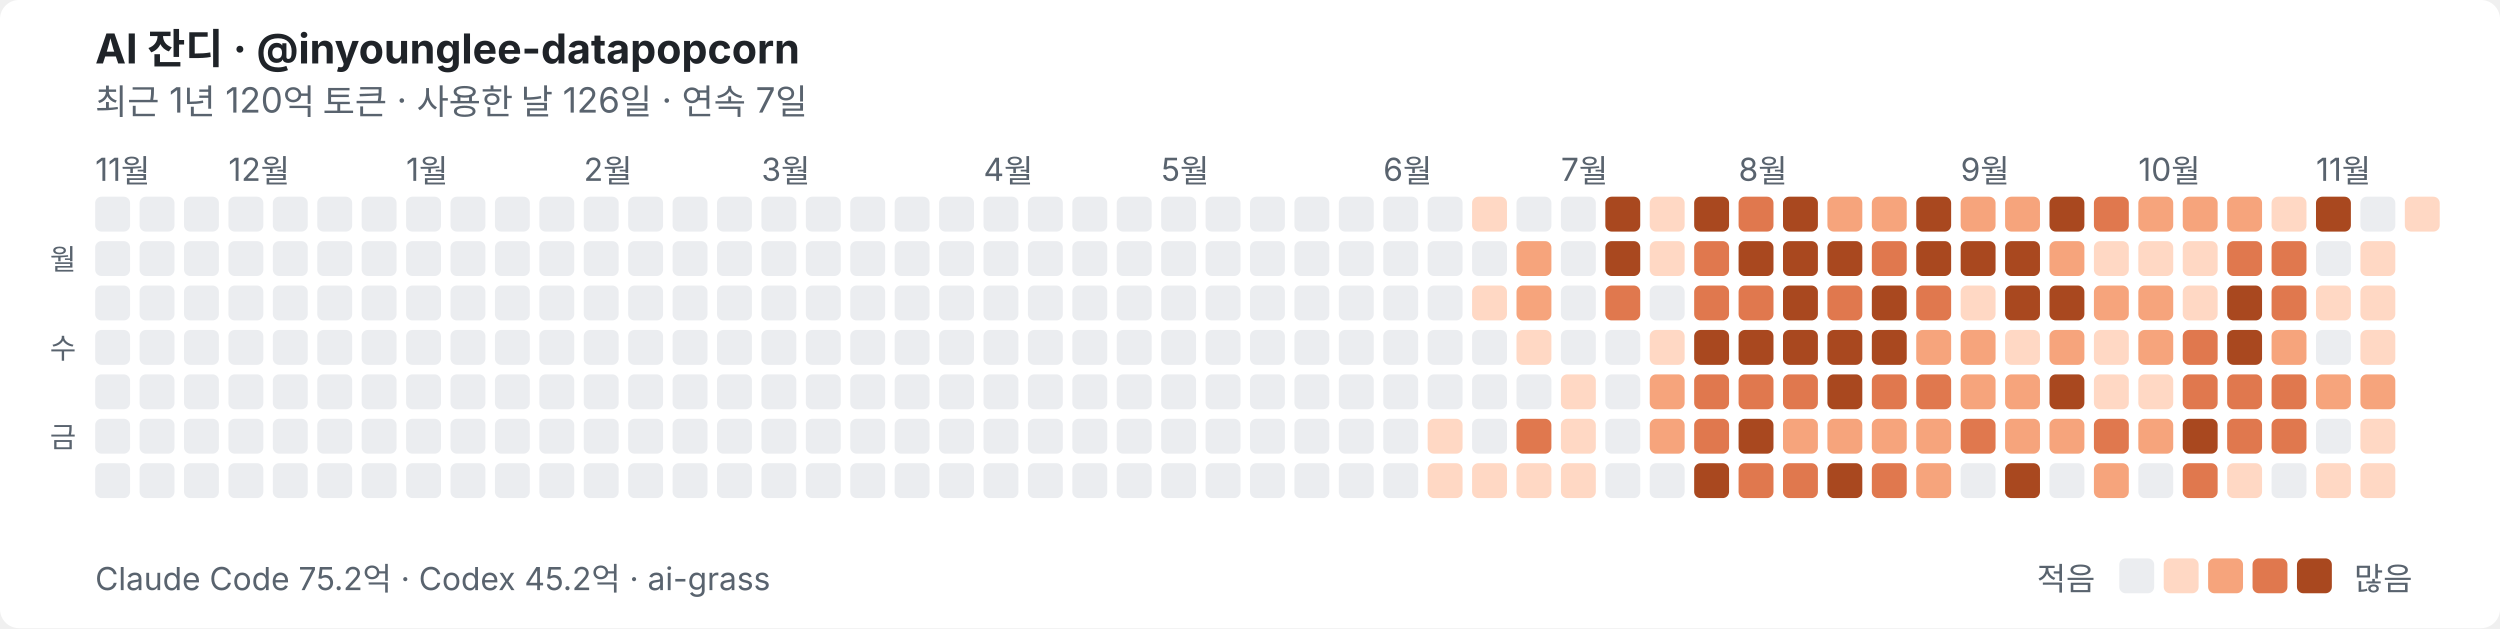
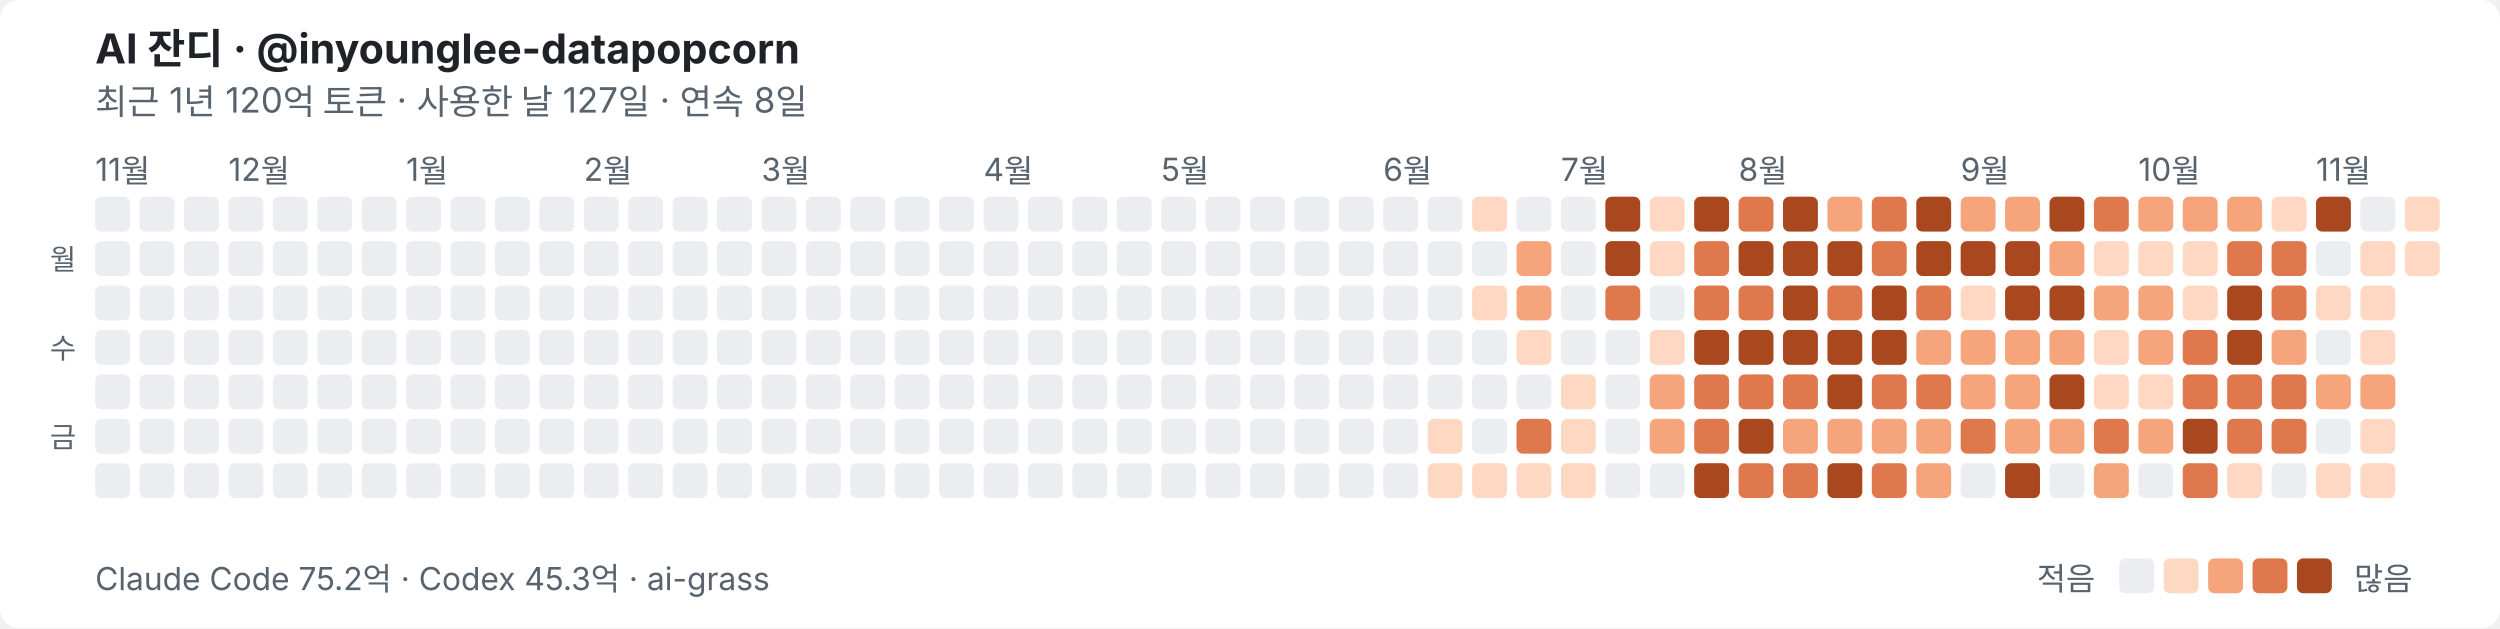
- <svg xmlns="http://www.w3.org/2000/svg" width="788" height="198" viewBox="0 0 788 198" role="img" aria-label="AI 잔디 · @inyounglee-datapopcorn 최근 1년 120억 토큰 · 사용한 날 126일 · 연속 7일">
+ <svg xmlns="http://www.w3.org/2000/svg" width="788" height="198" viewBox="0 0 788 198" role="img" aria-label="AI 잔디 · @inyounglee-datapopcorn 최근 1년 120억 토큰 · 사용한 날 127일 · 연속 8일">
  <rect width="788" height="198" rx="6" fill="#ffffff" />
  <g font-family="-apple-system,BlinkMacSystemFont,'Segoe UI','Apple SD Gothic Neo','Malgun Gothic',sans-serif">
    <text x="30" y="20" font-size="13" font-weight="700" fill="#1f2328">AI 잔디 · @inyounglee-datapopcorn</text>
-     <text x="30" y="36" font-size="11" fill="#59636e">최근 1년 120억 토큰 · 사용한 날 126일 · 연속 7일</text>
+     <text x="30" y="36" font-size="11" fill="#59636e">최근 1년 120억 토큰 · 사용한 날 127일 · 연속 8일</text>
    <text x="30" y="57" font-size="10" fill="#59636e">11월</text>
    <text x="72" y="57" font-size="10" fill="#59636e">12월</text>
    <text x="128" y="57" font-size="10" fill="#59636e">1월</text>
    <text x="184" y="57" font-size="10" fill="#59636e">2월</text>
    <text x="240" y="57" font-size="10" fill="#59636e">3월</text>
    <text x="310" y="57" font-size="10" fill="#59636e">4월</text>
    <text x="366" y="57" font-size="10" fill="#59636e">5월</text>
    <text x="436" y="57" font-size="10" fill="#59636e">6월</text>
    <text x="492" y="57" font-size="10" fill="#59636e">7월</text>
    <text x="548" y="57" font-size="10" fill="#59636e">8월</text>
    <text x="618" y="57" font-size="10" fill="#59636e">9월</text>
    <text x="674" y="57" font-size="10" fill="#59636e">10월</text>
    <text x="730" y="57" font-size="10" fill="#59636e">11월</text>
    <text x="24" y="85" font-size="9" text-anchor="end" fill="#59636e">월</text>
    <text x="24" y="113" font-size="9" text-anchor="end" fill="#59636e">수</text>
    <text x="24" y="141" font-size="9" text-anchor="end" fill="#59636e">금</text>
    <rect x="30" y="62" width="11" height="11" rx="2" fill="#ebedf0" />
    <rect x="30" y="76" width="11" height="11" rx="2" fill="#ebedf0" />
    <rect x="30" y="90" width="11" height="11" rx="2" fill="#ebedf0" />
    <rect x="30" y="104" width="11" height="11" rx="2" fill="#ebedf0" />
    <rect x="30" y="118" width="11" height="11" rx="2" fill="#ebedf0" />
    <rect x="30" y="132" width="11" height="11" rx="2" fill="#ebedf0" />
    <rect x="30" y="146" width="11" height="11" rx="2" fill="#ebedf0" />
    <rect x="44" y="62" width="11" height="11" rx="2" fill="#ebedf0" />
    <rect x="44" y="76" width="11" height="11" rx="2" fill="#ebedf0" />
    <rect x="44" y="90" width="11" height="11" rx="2" fill="#ebedf0" />
    <rect x="44" y="104" width="11" height="11" rx="2" fill="#ebedf0" />
    <rect x="44" y="118" width="11" height="11" rx="2" fill="#ebedf0" />
    <rect x="44" y="132" width="11" height="11" rx="2" fill="#ebedf0" />
    <rect x="44" y="146" width="11" height="11" rx="2" fill="#ebedf0" />
    <rect x="58" y="62" width="11" height="11" rx="2" fill="#ebedf0" />
    <rect x="58" y="76" width="11" height="11" rx="2" fill="#ebedf0" />
    <rect x="58" y="90" width="11" height="11" rx="2" fill="#ebedf0" />
    <rect x="58" y="104" width="11" height="11" rx="2" fill="#ebedf0" />
    <rect x="58" y="118" width="11" height="11" rx="2" fill="#ebedf0" />
    <rect x="58" y="132" width="11" height="11" rx="2" fill="#ebedf0" />
    <rect x="58" y="146" width="11" height="11" rx="2" fill="#ebedf0" />
    <rect x="72" y="62" width="11" height="11" rx="2" fill="#ebedf0" />
    <rect x="72" y="76" width="11" height="11" rx="2" fill="#ebedf0" />
    <rect x="72" y="90" width="11" height="11" rx="2" fill="#ebedf0" />
    <rect x="72" y="104" width="11" height="11" rx="2" fill="#ebedf0" />
    <rect x="72" y="118" width="11" height="11" rx="2" fill="#ebedf0" />
    <rect x="72" y="132" width="11" height="11" rx="2" fill="#ebedf0" />
    <rect x="72" y="146" width="11" height="11" rx="2" fill="#ebedf0" />
    <rect x="86" y="62" width="11" height="11" rx="2" fill="#ebedf0" />
    <rect x="86" y="76" width="11" height="11" rx="2" fill="#ebedf0" />
    <rect x="86" y="90" width="11" height="11" rx="2" fill="#ebedf0" />
    <rect x="86" y="104" width="11" height="11" rx="2" fill="#ebedf0" />
    <rect x="86" y="118" width="11" height="11" rx="2" fill="#ebedf0" />
    <rect x="86" y="132" width="11" height="11" rx="2" fill="#ebedf0" />
    <rect x="86" y="146" width="11" height="11" rx="2" fill="#ebedf0" />
    <rect x="100" y="62" width="11" height="11" rx="2" fill="#ebedf0" />
    <rect x="100" y="76" width="11" height="11" rx="2" fill="#ebedf0" />
    <rect x="100" y="90" width="11" height="11" rx="2" fill="#ebedf0" />
    <rect x="100" y="104" width="11" height="11" rx="2" fill="#ebedf0" />
    <rect x="100" y="118" width="11" height="11" rx="2" fill="#ebedf0" />
    <rect x="100" y="132" width="11" height="11" rx="2" fill="#ebedf0" />
    <rect x="100" y="146" width="11" height="11" rx="2" fill="#ebedf0" />
    <rect x="114" y="62" width="11" height="11" rx="2" fill="#ebedf0" />
    <rect x="114" y="76" width="11" height="11" rx="2" fill="#ebedf0" />
    <rect x="114" y="90" width="11" height="11" rx="2" fill="#ebedf0" />
    <rect x="114" y="104" width="11" height="11" rx="2" fill="#ebedf0" />
    <rect x="114" y="118" width="11" height="11" rx="2" fill="#ebedf0" />
    <rect x="114" y="132" width="11" height="11" rx="2" fill="#ebedf0" />
    <rect x="114" y="146" width="11" height="11" rx="2" fill="#ebedf0" />
    <rect x="128" y="62" width="11" height="11" rx="2" fill="#ebedf0" />
    <rect x="128" y="76" width="11" height="11" rx="2" fill="#ebedf0" />
    <rect x="128" y="90" width="11" height="11" rx="2" fill="#ebedf0" />
    <rect x="128" y="104" width="11" height="11" rx="2" fill="#ebedf0" />
    <rect x="128" y="118" width="11" height="11" rx="2" fill="#ebedf0" />
    <rect x="128" y="132" width="11" height="11" rx="2" fill="#ebedf0" />
    <rect x="128" y="146" width="11" height="11" rx="2" fill="#ebedf0" />
    <rect x="142" y="62" width="11" height="11" rx="2" fill="#ebedf0" />
    <rect x="142" y="76" width="11" height="11" rx="2" fill="#ebedf0" />
    <rect x="142" y="90" width="11" height="11" rx="2" fill="#ebedf0" />
    <rect x="142" y="104" width="11" height="11" rx="2" fill="#ebedf0" />
    <rect x="142" y="118" width="11" height="11" rx="2" fill="#ebedf0" />
    <rect x="142" y="132" width="11" height="11" rx="2" fill="#ebedf0" />
    <rect x="142" y="146" width="11" height="11" rx="2" fill="#ebedf0" />
    <rect x="156" y="62" width="11" height="11" rx="2" fill="#ebedf0" />
    <rect x="156" y="76" width="11" height="11" rx="2" fill="#ebedf0" />
    <rect x="156" y="90" width="11" height="11" rx="2" fill="#ebedf0" />
    <rect x="156" y="104" width="11" height="11" rx="2" fill="#ebedf0" />
    <rect x="156" y="118" width="11" height="11" rx="2" fill="#ebedf0" />
    <rect x="156" y="132" width="11" height="11" rx="2" fill="#ebedf0" />
    <rect x="156" y="146" width="11" height="11" rx="2" fill="#ebedf0" />
    <rect x="170" y="62" width="11" height="11" rx="2" fill="#ebedf0" />
    <rect x="170" y="76" width="11" height="11" rx="2" fill="#ebedf0" />
    <rect x="170" y="90" width="11" height="11" rx="2" fill="#ebedf0" />
    <rect x="170" y="104" width="11" height="11" rx="2" fill="#ebedf0" />
    <rect x="170" y="118" width="11" height="11" rx="2" fill="#ebedf0" />
    <rect x="170" y="132" width="11" height="11" rx="2" fill="#ebedf0" />
    <rect x="170" y="146" width="11" height="11" rx="2" fill="#ebedf0" />
    <rect x="184" y="62" width="11" height="11" rx="2" fill="#ebedf0" />
    <rect x="184" y="76" width="11" height="11" rx="2" fill="#ebedf0" />
    <rect x="184" y="90" width="11" height="11" rx="2" fill="#ebedf0" />
    <rect x="184" y="104" width="11" height="11" rx="2" fill="#ebedf0" />
    <rect x="184" y="118" width="11" height="11" rx="2" fill="#ebedf0" />
    <rect x="184" y="132" width="11" height="11" rx="2" fill="#ebedf0" />
    <rect x="184" y="146" width="11" height="11" rx="2" fill="#ebedf0" />
    <rect x="198" y="62" width="11" height="11" rx="2" fill="#ebedf0" />
    <rect x="198" y="76" width="11" height="11" rx="2" fill="#ebedf0" />
    <rect x="198" y="90" width="11" height="11" rx="2" fill="#ebedf0" />
    <rect x="198" y="104" width="11" height="11" rx="2" fill="#ebedf0" />
    <rect x="198" y="118" width="11" height="11" rx="2" fill="#ebedf0" />
    <rect x="198" y="132" width="11" height="11" rx="2" fill="#ebedf0" />
    <rect x="198" y="146" width="11" height="11" rx="2" fill="#ebedf0" />
    <rect x="212" y="62" width="11" height="11" rx="2" fill="#ebedf0" />
    <rect x="212" y="76" width="11" height="11" rx="2" fill="#ebedf0" />
    <rect x="212" y="90" width="11" height="11" rx="2" fill="#ebedf0" />
    <rect x="212" y="104" width="11" height="11" rx="2" fill="#ebedf0" />
    <rect x="212" y="118" width="11" height="11" rx="2" fill="#ebedf0" />
    <rect x="212" y="132" width="11" height="11" rx="2" fill="#ebedf0" />
    <rect x="212" y="146" width="11" height="11" rx="2" fill="#ebedf0" />
    <rect x="226" y="62" width="11" height="11" rx="2" fill="#ebedf0" />
    <rect x="226" y="76" width="11" height="11" rx="2" fill="#ebedf0" />
    <rect x="226" y="90" width="11" height="11" rx="2" fill="#ebedf0" />
    <rect x="226" y="104" width="11" height="11" rx="2" fill="#ebedf0" />
    <rect x="226" y="118" width="11" height="11" rx="2" fill="#ebedf0" />
    <rect x="226" y="132" width="11" height="11" rx="2" fill="#ebedf0" />
    <rect x="226" y="146" width="11" height="11" rx="2" fill="#ebedf0" />
    <rect x="240" y="62" width="11" height="11" rx="2" fill="#ebedf0" />
    <rect x="240" y="76" width="11" height="11" rx="2" fill="#ebedf0" />
    <rect x="240" y="90" width="11" height="11" rx="2" fill="#ebedf0" />
    <rect x="240" y="104" width="11" height="11" rx="2" fill="#ebedf0" />
    <rect x="240" y="118" width="11" height="11" rx="2" fill="#ebedf0" />
    <rect x="240" y="132" width="11" height="11" rx="2" fill="#ebedf0" />
    <rect x="240" y="146" width="11" height="11" rx="2" fill="#ebedf0" />
    <rect x="254" y="62" width="11" height="11" rx="2" fill="#ebedf0" />
    <rect x="254" y="76" width="11" height="11" rx="2" fill="#ebedf0" />
    <rect x="254" y="90" width="11" height="11" rx="2" fill="#ebedf0" />
    <rect x="254" y="104" width="11" height="11" rx="2" fill="#ebedf0" />
    <rect x="254" y="118" width="11" height="11" rx="2" fill="#ebedf0" />
    <rect x="254" y="132" width="11" height="11" rx="2" fill="#ebedf0" />
    <rect x="254" y="146" width="11" height="11" rx="2" fill="#ebedf0" />
    <rect x="268" y="62" width="11" height="11" rx="2" fill="#ebedf0" />
    <rect x="268" y="76" width="11" height="11" rx="2" fill="#ebedf0" />
    <rect x="268" y="90" width="11" height="11" rx="2" fill="#ebedf0" />
    <rect x="268" y="104" width="11" height="11" rx="2" fill="#ebedf0" />
    <rect x="268" y="118" width="11" height="11" rx="2" fill="#ebedf0" />
    <rect x="268" y="132" width="11" height="11" rx="2" fill="#ebedf0" />
    <rect x="268" y="146" width="11" height="11" rx="2" fill="#ebedf0" />
    <rect x="282" y="62" width="11" height="11" rx="2" fill="#ebedf0" />
    <rect x="282" y="76" width="11" height="11" rx="2" fill="#ebedf0" />
    <rect x="282" y="90" width="11" height="11" rx="2" fill="#ebedf0" />
    <rect x="282" y="104" width="11" height="11" rx="2" fill="#ebedf0" />
    <rect x="282" y="118" width="11" height="11" rx="2" fill="#ebedf0" />
    <rect x="282" y="132" width="11" height="11" rx="2" fill="#ebedf0" />
    <rect x="282" y="146" width="11" height="11" rx="2" fill="#ebedf0" />
    <rect x="296" y="62" width="11" height="11" rx="2" fill="#ebedf0" />
    <rect x="296" y="76" width="11" height="11" rx="2" fill="#ebedf0" />
    <rect x="296" y="90" width="11" height="11" rx="2" fill="#ebedf0" />
    <rect x="296" y="104" width="11" height="11" rx="2" fill="#ebedf0" />
    <rect x="296" y="118" width="11" height="11" rx="2" fill="#ebedf0" />
    <rect x="296" y="132" width="11" height="11" rx="2" fill="#ebedf0" />
    <rect x="296" y="146" width="11" height="11" rx="2" fill="#ebedf0" />
    <rect x="310" y="62" width="11" height="11" rx="2" fill="#ebedf0" />
    <rect x="310" y="76" width="11" height="11" rx="2" fill="#ebedf0" />
    <rect x="310" y="90" width="11" height="11" rx="2" fill="#ebedf0" />
    <rect x="310" y="104" width="11" height="11" rx="2" fill="#ebedf0" />
    <rect x="310" y="118" width="11" height="11" rx="2" fill="#ebedf0" />
    <rect x="310" y="132" width="11" height="11" rx="2" fill="#ebedf0" />
    <rect x="310" y="146" width="11" height="11" rx="2" fill="#ebedf0" />
    <rect x="324" y="62" width="11" height="11" rx="2" fill="#ebedf0" />
    <rect x="324" y="76" width="11" height="11" rx="2" fill="#ebedf0" />
    <rect x="324" y="90" width="11" height="11" rx="2" fill="#ebedf0" />
    <rect x="324" y="104" width="11" height="11" rx="2" fill="#ebedf0" />
    <rect x="324" y="118" width="11" height="11" rx="2" fill="#ebedf0" />
    <rect x="324" y="132" width="11" height="11" rx="2" fill="#ebedf0" />
    <rect x="324" y="146" width="11" height="11" rx="2" fill="#ebedf0" />
    <rect x="338" y="62" width="11" height="11" rx="2" fill="#ebedf0" />
    <rect x="338" y="76" width="11" height="11" rx="2" fill="#ebedf0" />
    <rect x="338" y="90" width="11" height="11" rx="2" fill="#ebedf0" />
    <rect x="338" y="104" width="11" height="11" rx="2" fill="#ebedf0" />
    <rect x="338" y="118" width="11" height="11" rx="2" fill="#ebedf0" />
    <rect x="338" y="132" width="11" height="11" rx="2" fill="#ebedf0" />
    <rect x="338" y="146" width="11" height="11" rx="2" fill="#ebedf0" />
    <rect x="352" y="62" width="11" height="11" rx="2" fill="#ebedf0" />
    <rect x="352" y="76" width="11" height="11" rx="2" fill="#ebedf0" />
    <rect x="352" y="90" width="11" height="11" rx="2" fill="#ebedf0" />
    <rect x="352" y="104" width="11" height="11" rx="2" fill="#ebedf0" />
    <rect x="352" y="118" width="11" height="11" rx="2" fill="#ebedf0" />
    <rect x="352" y="132" width="11" height="11" rx="2" fill="#ebedf0" />
    <rect x="352" y="146" width="11" height="11" rx="2" fill="#ebedf0" />
    <rect x="366" y="62" width="11" height="11" rx="2" fill="#ebedf0" />
    <rect x="366" y="76" width="11" height="11" rx="2" fill="#ebedf0" />
    <rect x="366" y="90" width="11" height="11" rx="2" fill="#ebedf0" />
    <rect x="366" y="104" width="11" height="11" rx="2" fill="#ebedf0" />
    <rect x="366" y="118" width="11" height="11" rx="2" fill="#ebedf0" />
    <rect x="366" y="132" width="11" height="11" rx="2" fill="#ebedf0" />
    <rect x="366" y="146" width="11" height="11" rx="2" fill="#ebedf0" />
    <rect x="380" y="62" width="11" height="11" rx="2" fill="#ebedf0" />
    <rect x="380" y="76" width="11" height="11" rx="2" fill="#ebedf0" />
    <rect x="380" y="90" width="11" height="11" rx="2" fill="#ebedf0" />
    <rect x="380" y="104" width="11" height="11" rx="2" fill="#ebedf0" />
    <rect x="380" y="118" width="11" height="11" rx="2" fill="#ebedf0" />
    <rect x="380" y="132" width="11" height="11" rx="2" fill="#ebedf0" />
    <rect x="380" y="146" width="11" height="11" rx="2" fill="#ebedf0" />
    <rect x="394" y="62" width="11" height="11" rx="2" fill="#ebedf0" />
    <rect x="394" y="76" width="11" height="11" rx="2" fill="#ebedf0" />
    <rect x="394" y="90" width="11" height="11" rx="2" fill="#ebedf0" />
    <rect x="394" y="104" width="11" height="11" rx="2" fill="#ebedf0" />
    <rect x="394" y="118" width="11" height="11" rx="2" fill="#ebedf0" />
    <rect x="394" y="132" width="11" height="11" rx="2" fill="#ebedf0" />
    <rect x="394" y="146" width="11" height="11" rx="2" fill="#ebedf0" />
    <rect x="408" y="62" width="11" height="11" rx="2" fill="#ebedf0" />
    <rect x="408" y="76" width="11" height="11" rx="2" fill="#ebedf0" />
    <rect x="408" y="90" width="11" height="11" rx="2" fill="#ebedf0" />
    <rect x="408" y="104" width="11" height="11" rx="2" fill="#ebedf0" />
    <rect x="408" y="118" width="11" height="11" rx="2" fill="#ebedf0" />
    <rect x="408" y="132" width="11" height="11" rx="2" fill="#ebedf0" />
    <rect x="408" y="146" width="11" height="11" rx="2" fill="#ebedf0" />
    <rect x="422" y="62" width="11" height="11" rx="2" fill="#ebedf0" />
    <rect x="422" y="76" width="11" height="11" rx="2" fill="#ebedf0" />
    <rect x="422" y="90" width="11" height="11" rx="2" fill="#ebedf0" />
    <rect x="422" y="104" width="11" height="11" rx="2" fill="#ebedf0" />
    <rect x="422" y="118" width="11" height="11" rx="2" fill="#ebedf0" />
    <rect x="422" y="132" width="11" height="11" rx="2" fill="#ebedf0" />
    <rect x="422" y="146" width="11" height="11" rx="2" fill="#ebedf0" />
    <rect x="436" y="62" width="11" height="11" rx="2" fill="#ebedf0" />
    <rect x="436" y="76" width="11" height="11" rx="2" fill="#ebedf0" />
    <rect x="436" y="90" width="11" height="11" rx="2" fill="#ebedf0" />
    <rect x="436" y="104" width="11" height="11" rx="2" fill="#ebedf0" />
    <rect x="436" y="118" width="11" height="11" rx="2" fill="#ebedf0" />
    <rect x="436" y="132" width="11" height="11" rx="2" fill="#ebedf0" />
    <rect x="436" y="146" width="11" height="11" rx="2" fill="#ebedf0" />
    <rect x="450" y="62" width="11" height="11" rx="2" fill="#ebedf0" />
    <rect x="450" y="76" width="11" height="11" rx="2" fill="#ebedf0" />
    <rect x="450" y="90" width="11" height="11" rx="2" fill="#ebedf0" />
    <rect x="450" y="104" width="11" height="11" rx="2" fill="#ebedf0" />
    <rect x="450" y="118" width="11" height="11" rx="2" fill="#ebedf0" />
    <rect x="450" y="132" width="11" height="11" rx="2" fill="#ffd8c4" />
    <rect x="450" y="146" width="11" height="11" rx="2" fill="#ffd8c4" />
    <rect x="464" y="62" width="11" height="11" rx="2" fill="#ffd8c4" />
    <rect x="464" y="76" width="11" height="11" rx="2" fill="#ebedf0" />
    <rect x="464" y="90" width="11" height="11" rx="2" fill="#ffd8c4" />
    <rect x="464" y="104" width="11" height="11" rx="2" fill="#ebedf0" />
    <rect x="464" y="118" width="11" height="11" rx="2" fill="#ebedf0" />
    <rect x="464" y="132" width="11" height="11" rx="2" fill="#ebedf0" />
    <rect x="464" y="146" width="11" height="11" rx="2" fill="#ffd8c4" />
    <rect x="478" y="62" width="11" height="11" rx="2" fill="#ebedf0" />
    <rect x="478" y="76" width="11" height="11" rx="2" fill="#f6a47c" />
    <rect x="478" y="90" width="11" height="11" rx="2" fill="#f6a47c" />
    <rect x="478" y="104" width="11" height="11" rx="2" fill="#ffd8c4" />
    <rect x="478" y="118" width="11" height="11" rx="2" fill="#ebedf0" />
    <rect x="478" y="132" width="11" height="11" rx="2" fill="#e0784e" />
    <rect x="478" y="146" width="11" height="11" rx="2" fill="#ffd8c4" />
    <rect x="492" y="62" width="11" height="11" rx="2" fill="#ebedf0" />
    <rect x="492" y="76" width="11" height="11" rx="2" fill="#ebedf0" />
    <rect x="492" y="90" width="11" height="11" rx="2" fill="#ebedf0" />
    <rect x="492" y="104" width="11" height="11" rx="2" fill="#ebedf0" />
    <rect x="492" y="118" width="11" height="11" rx="2" fill="#ffd8c4" />
    <rect x="492" y="132" width="11" height="11" rx="2" fill="#ffd8c4" />
    <rect x="492" y="146" width="11" height="11" rx="2" fill="#ffd8c4" />
    <rect x="506" y="62" width="11" height="11" rx="2" fill="#a9481f" />
    <rect x="506" y="76" width="11" height="11" rx="2" fill="#a9481f" />
    <rect x="506" y="90" width="11" height="11" rx="2" fill="#e0784e" />
    <rect x="506" y="104" width="11" height="11" rx="2" fill="#ebedf0" />
    <rect x="506" y="118" width="11" height="11" rx="2" fill="#ebedf0" />
    <rect x="506" y="132" width="11" height="11" rx="2" fill="#ebedf0" />
    <rect x="506" y="146" width="11" height="11" rx="2" fill="#ebedf0" />
    <rect x="520" y="62" width="11" height="11" rx="2" fill="#ffd8c4" />
    <rect x="520" y="76" width="11" height="11" rx="2" fill="#ffd8c4" />
    <rect x="520" y="90" width="11" height="11" rx="2" fill="#ebedf0" />
    <rect x="520" y="104" width="11" height="11" rx="2" fill="#ffd8c4" />
    <rect x="520" y="118" width="11" height="11" rx="2" fill="#f6a47c" />
    <rect x="520" y="132" width="11" height="11" rx="2" fill="#f6a47c" />
    <rect x="520" y="146" width="11" height="11" rx="2" fill="#ebedf0" />
    <rect x="534" y="62" width="11" height="11" rx="2" fill="#a9481f" />
    <rect x="534" y="76" width="11" height="11" rx="2" fill="#e0784e" />
    <rect x="534" y="90" width="11" height="11" rx="2" fill="#e0784e" />
    <rect x="534" y="104" width="11" height="11" rx="2" fill="#a9481f" />
    <rect x="534" y="118" width="11" height="11" rx="2" fill="#e0784e" />
    <rect x="534" y="132" width="11" height="11" rx="2" fill="#e0784e" />
    <rect x="534" y="146" width="11" height="11" rx="2" fill="#a9481f" />
    <rect x="548" y="62" width="11" height="11" rx="2" fill="#e0784e" />
    <rect x="548" y="76" width="11" height="11" rx="2" fill="#a9481f" />
    <rect x="548" y="90" width="11" height="11" rx="2" fill="#e0784e" />
    <rect x="548" y="104" width="11" height="11" rx="2" fill="#a9481f" />
    <rect x="548" y="118" width="11" height="11" rx="2" fill="#e0784e" />
    <rect x="548" y="132" width="11" height="11" rx="2" fill="#a9481f" />
    <rect x="548" y="146" width="11" height="11" rx="2" fill="#e0784e" />
    <rect x="562" y="62" width="11" height="11" rx="2" fill="#a9481f" />
    <rect x="562" y="76" width="11" height="11" rx="2" fill="#a9481f" />
    <rect x="562" y="90" width="11" height="11" rx="2" fill="#a9481f" />
    <rect x="562" y="104" width="11" height="11" rx="2" fill="#a9481f" />
    <rect x="562" y="118" width="11" height="11" rx="2" fill="#e0784e" />
    <rect x="562" y="132" width="11" height="11" rx="2" fill="#f6a47c" />
    <rect x="562" y="146" width="11" height="11" rx="2" fill="#e0784e" />
    <rect x="576" y="62" width="11" height="11" rx="2" fill="#f6a47c" />
    <rect x="576" y="76" width="11" height="11" rx="2" fill="#a9481f" />
    <rect x="576" y="90" width="11" height="11" rx="2" fill="#e0784e" />
    <rect x="576" y="104" width="11" height="11" rx="2" fill="#a9481f" />
    <rect x="576" y="118" width="11" height="11" rx="2" fill="#a9481f" />
    <rect x="576" y="132" width="11" height="11" rx="2" fill="#f6a47c" />
    <rect x="576" y="146" width="11" height="11" rx="2" fill="#a9481f" />
-     <rect x="590" y="62" width="11" height="11" rx="2" fill="#f6a47c" />
+     <rect x="590" y="62" width="11" height="11" rx="2" fill="#e0784e" />
    <rect x="590" y="76" width="11" height="11" rx="2" fill="#e0784e" />
    <rect x="590" y="90" width="11" height="11" rx="2" fill="#a9481f" />
    <rect x="590" y="104" width="11" height="11" rx="2" fill="#a9481f" />
    <rect x="590" y="118" width="11" height="11" rx="2" fill="#e0784e" />
    <rect x="590" y="132" width="11" height="11" rx="2" fill="#f6a47c" />
    <rect x="590" y="146" width="11" height="11" rx="2" fill="#e0784e" />
    <rect x="604" y="62" width="11" height="11" rx="2" fill="#a9481f" />
    <rect x="604" y="76" width="11" height="11" rx="2" fill="#a9481f" />
    <rect x="604" y="90" width="11" height="11" rx="2" fill="#e0784e" />
    <rect x="604" y="104" width="11" height="11" rx="2" fill="#f6a47c" />
    <rect x="604" y="118" width="11" height="11" rx="2" fill="#e0784e" />
    <rect x="604" y="132" width="11" height="11" rx="2" fill="#f6a47c" />
    <rect x="604" y="146" width="11" height="11" rx="2" fill="#f6a47c" />
    <rect x="618" y="62" width="11" height="11" rx="2" fill="#f6a47c" />
    <rect x="618" y="76" width="11" height="11" rx="2" fill="#a9481f" />
    <rect x="618" y="90" width="11" height="11" rx="2" fill="#ffd8c4" />
    <rect x="618" y="104" width="11" height="11" rx="2" fill="#f6a47c" />
    <rect x="618" y="118" width="11" height="11" rx="2" fill="#f6a47c" />
    <rect x="618" y="132" width="11" height="11" rx="2" fill="#e0784e" />
    <rect x="618" y="146" width="11" height="11" rx="2" fill="#ebedf0" />
    <rect x="632" y="62" width="11" height="11" rx="2" fill="#f6a47c" />
    <rect x="632" y="76" width="11" height="11" rx="2" fill="#a9481f" />
    <rect x="632" y="90" width="11" height="11" rx="2" fill="#a9481f" />
-     <rect x="632" y="104" width="11" height="11" rx="2" fill="#ffd8c4" />
+     <rect x="632" y="104" width="11" height="11" rx="2" fill="#f6a47c" />
    <rect x="632" y="118" width="11" height="11" rx="2" fill="#f6a47c" />
    <rect x="632" y="132" width="11" height="11" rx="2" fill="#f6a47c" />
    <rect x="632" y="146" width="11" height="11" rx="2" fill="#a9481f" />
    <rect x="646" y="62" width="11" height="11" rx="2" fill="#a9481f" />
    <rect x="646" y="76" width="11" height="11" rx="2" fill="#f6a47c" />
    <rect x="646" y="90" width="11" height="11" rx="2" fill="#a9481f" />
    <rect x="646" y="104" width="11" height="11" rx="2" fill="#f6a47c" />
    <rect x="646" y="118" width="11" height="11" rx="2" fill="#a9481f" />
    <rect x="646" y="132" width="11" height="11" rx="2" fill="#f6a47c" />
    <rect x="646" y="146" width="11" height="11" rx="2" fill="#ebedf0" />
    <rect x="660" y="62" width="11" height="11" rx="2" fill="#e0784e" />
    <rect x="660" y="76" width="11" height="11" rx="2" fill="#ffd8c4" />
    <rect x="660" y="90" width="11" height="11" rx="2" fill="#f6a47c" />
    <rect x="660" y="104" width="11" height="11" rx="2" fill="#ffd8c4" />
    <rect x="660" y="118" width="11" height="11" rx="2" fill="#ffd8c4" />
    <rect x="660" y="132" width="11" height="11" rx="2" fill="#e0784e" />
    <rect x="660" y="146" width="11" height="11" rx="2" fill="#f6a47c" />
    <rect x="674" y="62" width="11" height="11" rx="2" fill="#f6a47c" />
    <rect x="674" y="76" width="11" height="11" rx="2" fill="#ffd8c4" />
    <rect x="674" y="90" width="11" height="11" rx="2" fill="#f6a47c" />
    <rect x="674" y="104" width="11" height="11" rx="2" fill="#f6a47c" />
    <rect x="674" y="118" width="11" height="11" rx="2" fill="#ffd8c4" />
    <rect x="674" y="132" width="11" height="11" rx="2" fill="#f6a47c" />
    <rect x="674" y="146" width="11" height="11" rx="2" fill="#ebedf0" />
    <rect x="688" y="62" width="11" height="11" rx="2" fill="#f6a47c" />
    <rect x="688" y="76" width="11" height="11" rx="2" fill="#ffd8c4" />
    <rect x="688" y="90" width="11" height="11" rx="2" fill="#ffd8c4" />
    <rect x="688" y="104" width="11" height="11" rx="2" fill="#e0784e" />
    <rect x="688" y="118" width="11" height="11" rx="2" fill="#e0784e" />
    <rect x="688" y="132" width="11" height="11" rx="2" fill="#a9481f" />
    <rect x="688" y="146" width="11" height="11" rx="2" fill="#e0784e" />
    <rect x="702" y="62" width="11" height="11" rx="2" fill="#f6a47c" />
    <rect x="702" y="76" width="11" height="11" rx="2" fill="#e0784e" />
    <rect x="702" y="90" width="11" height="11" rx="2" fill="#a9481f" />
    <rect x="702" y="104" width="11" height="11" rx="2" fill="#a9481f" />
    <rect x="702" y="118" width="11" height="11" rx="2" fill="#e0784e" />
    <rect x="702" y="132" width="11" height="11" rx="2" fill="#e0784e" />
    <rect x="702" y="146" width="11" height="11" rx="2" fill="#ffd8c4" />
    <rect x="716" y="62" width="11" height="11" rx="2" fill="#ffd8c4" />
    <rect x="716" y="76" width="11" height="11" rx="2" fill="#e0784e" />
    <rect x="716" y="90" width="11" height="11" rx="2" fill="#e0784e" />
    <rect x="716" y="104" width="11" height="11" rx="2" fill="#f6a47c" />
    <rect x="716" y="118" width="11" height="11" rx="2" fill="#e0784e" />
    <rect x="716" y="132" width="11" height="11" rx="2" fill="#e0784e" />
    <rect x="716" y="146" width="11" height="11" rx="2" fill="#ebedf0" />
    <rect x="730" y="62" width="11" height="11" rx="2" fill="#a9481f" />
    <rect x="730" y="76" width="11" height="11" rx="2" fill="#ebedf0" />
    <rect x="730" y="90" width="11" height="11" rx="2" fill="#ffd8c4" />
    <rect x="730" y="104" width="11" height="11" rx="2" fill="#ebedf0" />
    <rect x="730" y="118" width="11" height="11" rx="2" fill="#f6a47c" />
    <rect x="730" y="132" width="11" height="11" rx="2" fill="#ebedf0" />
    <rect x="730" y="146" width="11" height="11" rx="2" fill="#ffd8c4" />
    <rect x="744" y="62" width="11" height="11" rx="2" fill="#ebedf0" />
    <rect x="744" y="76" width="11" height="11" rx="2" fill="#ffd8c4" />
    <rect x="744" y="90" width="11" height="11" rx="2" fill="#ffd8c4" />
    <rect x="744" y="104" width="11" height="11" rx="2" fill="#ffd8c4" />
    <rect x="744" y="118" width="11" height="11" rx="2" fill="#f6a47c" />
    <rect x="744" y="132" width="11" height="11" rx="2" fill="#ffd8c4" />
    <rect x="744" y="146" width="11" height="11" rx="2" fill="#ffd8c4" />
    <rect x="758" y="62" width="11" height="11" rx="2" fill="#ffd8c4" />
-     <text x="30" y="186" font-size="10" fill="#59636e">Claude Code 75.2억 · Codex 45.2억 · ai-grass</text>
+     <rect x="758" y="76" width="11" height="11" rx="2" fill="#ffd8c4" />
+     <text x="30" y="186" font-size="10" fill="#59636e">Claude Code 75.2억 · Codex 45.3억 · ai-grass</text>
    <text x="642" y="186" font-size="10" fill="#59636e">적음</text>
    <rect x="668" y="176" width="11" height="11" rx="2" fill="#ebedf0" />
    <rect x="682" y="176" width="11" height="11" rx="2" fill="#ffd8c4" />
    <rect x="696" y="176" width="11" height="11" rx="2" fill="#f6a47c" />
    <rect x="710" y="176" width="11" height="11" rx="2" fill="#e0784e" />
    <rect x="724" y="176" width="11" height="11" rx="2" fill="#a9481f" />
    <text x="742" y="186" font-size="10" fill="#59636e">많음</text>
  </g>
</svg>
